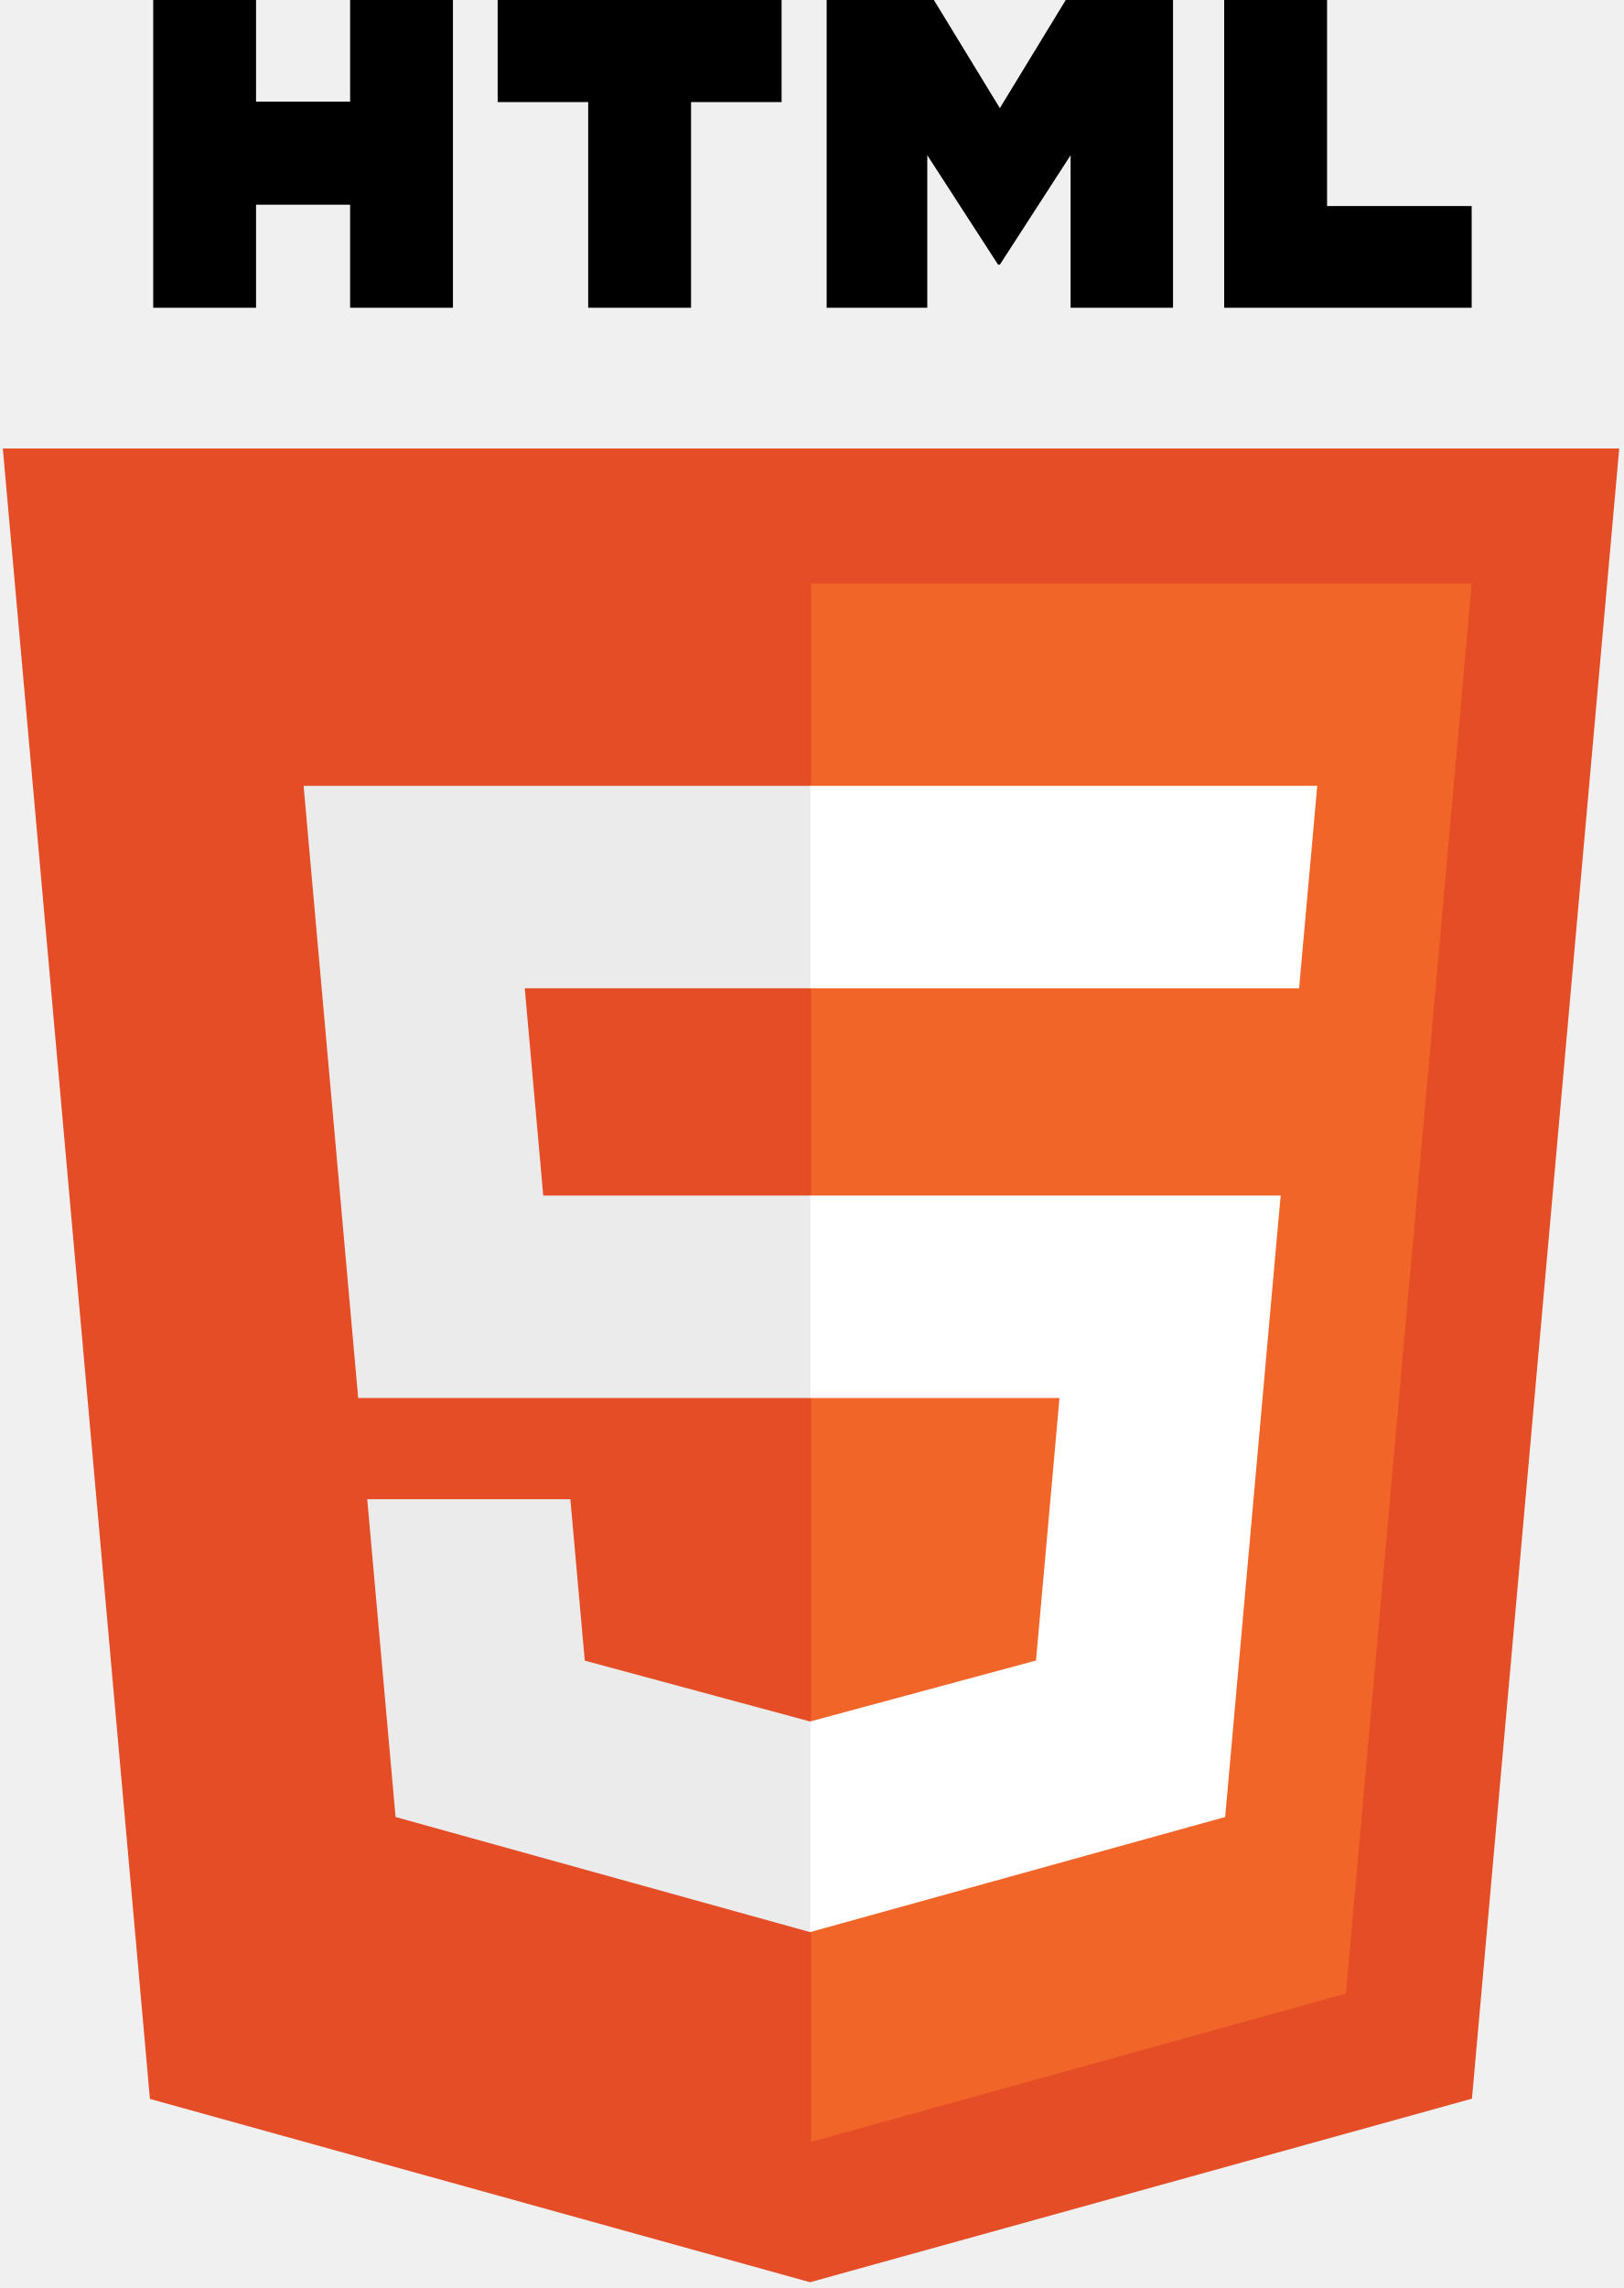
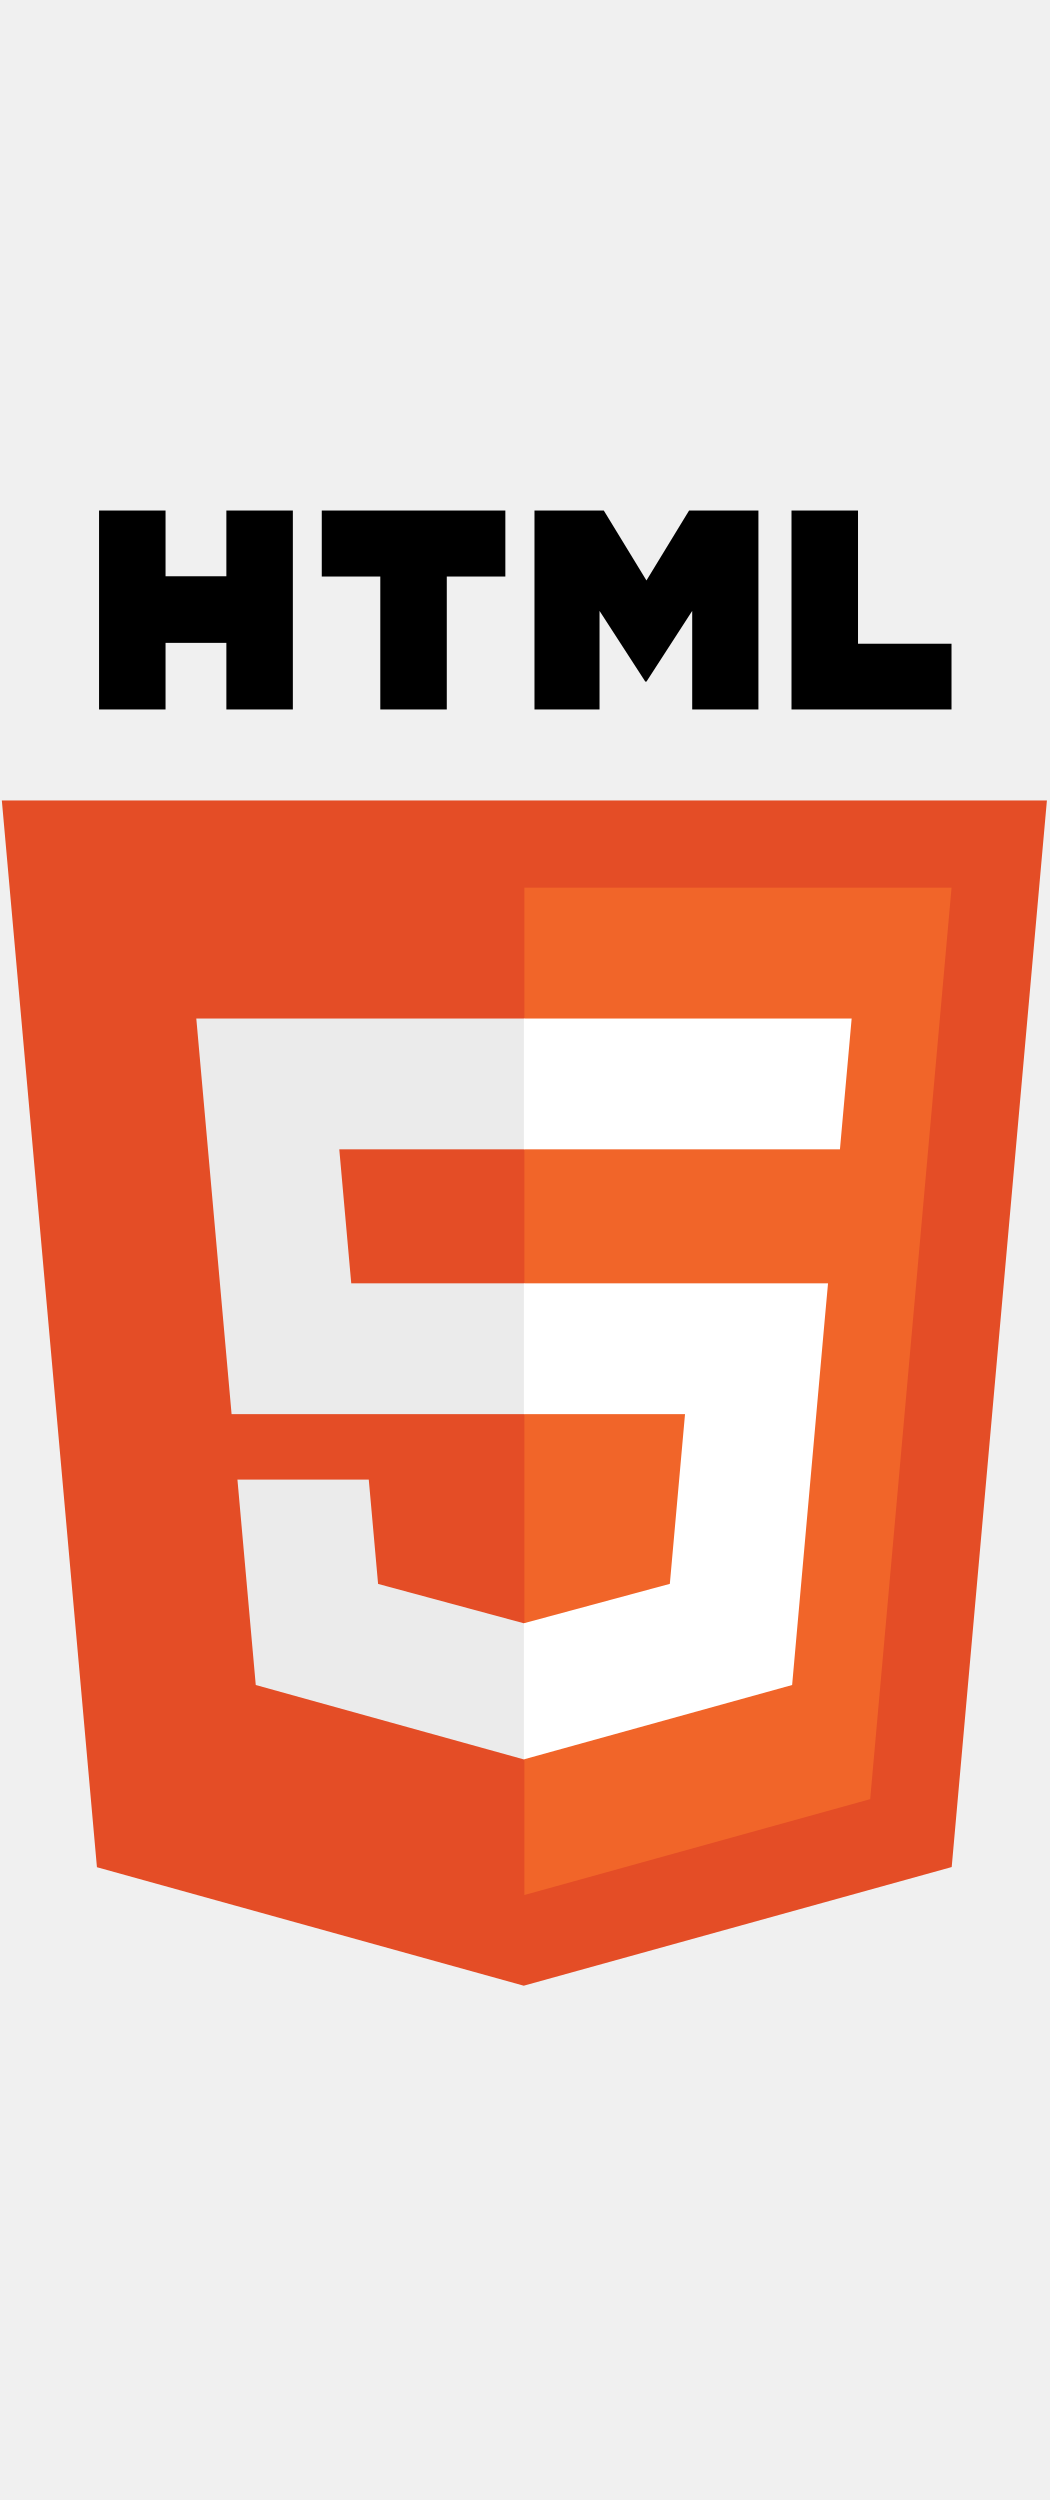
- <svg xmlns="http://www.w3.org/2000/svg" width="142" height="200" viewBox="0 0 142 200" fill="none">
+ <svg xmlns="http://www.w3.org/2000/svg" width="42" height="100" viewBox="0 0 142 200" fill="none">
  <g clip-path="url(#clip0_73_10940)">
    <path d="M141.582 39.206L128.706 183.449L70.828 199.495L13.109 183.471L0.247 39.206H141.582Z" fill="#E44D26" />
    <path d="M70.914 187.23L117.682 174.264L128.685 51.001H70.914V187.23Z" fill="#F16529" />
    <path d="M45.884 86.389H70.914V68.695H26.547L26.97 73.442L31.319 122.201H70.914V104.507H47.501L45.884 86.389ZM49.871 131.048H32.11L34.588 158.83L70.833 168.891L70.914 168.869V150.46L70.837 150.48L51.131 145.16L49.871 131.048Z" fill="#EBEBEB" />
    <path d="M13.396 0H22.388V8.884H30.613V0H39.605V26.902H30.614V17.894H22.388V26.902H13.396L13.396 0ZM51.429 8.921H43.515V0H68.342V8.921H60.423V26.902H51.431V8.921H51.429ZM72.282 0H81.658L87.425 9.453L93.187 0H102.567V26.902H93.612V13.568L87.425 23.133H87.27L81.08 13.568V26.902H72.282V0ZM107.041 0H116.036V18.01H128.681V26.902H107.041V0H107.041Z" fill="black" />
    <path d="M70.853 122.201H92.641L90.587 145.149L70.853 150.475V168.883L107.126 158.83L107.392 155.84L111.55 109.259L111.982 104.507H70.853V122.201ZM70.853 86.346V86.389H113.592L113.946 82.412L114.753 73.442L115.176 68.695H70.853V86.346Z" fill="white" />
  </g>
  <defs>
    <clipPath id="clip0_73_10940">
      <rect width="141.828" height="200" fill="white" />
    </clipPath>
  </defs>
</svg>
